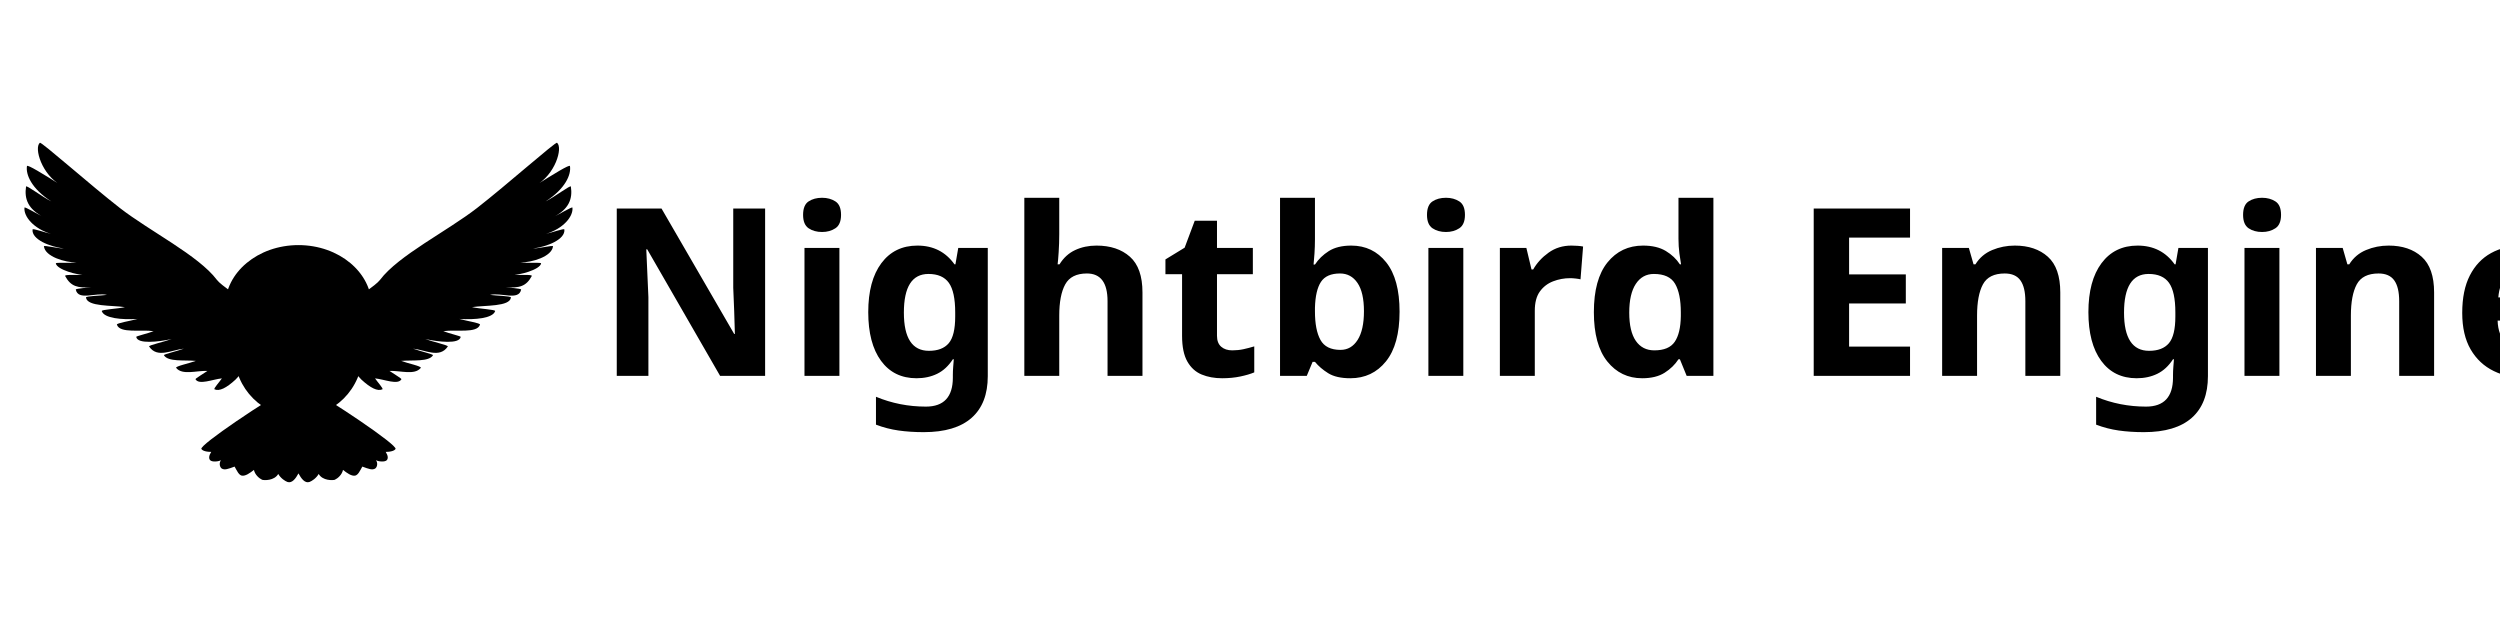
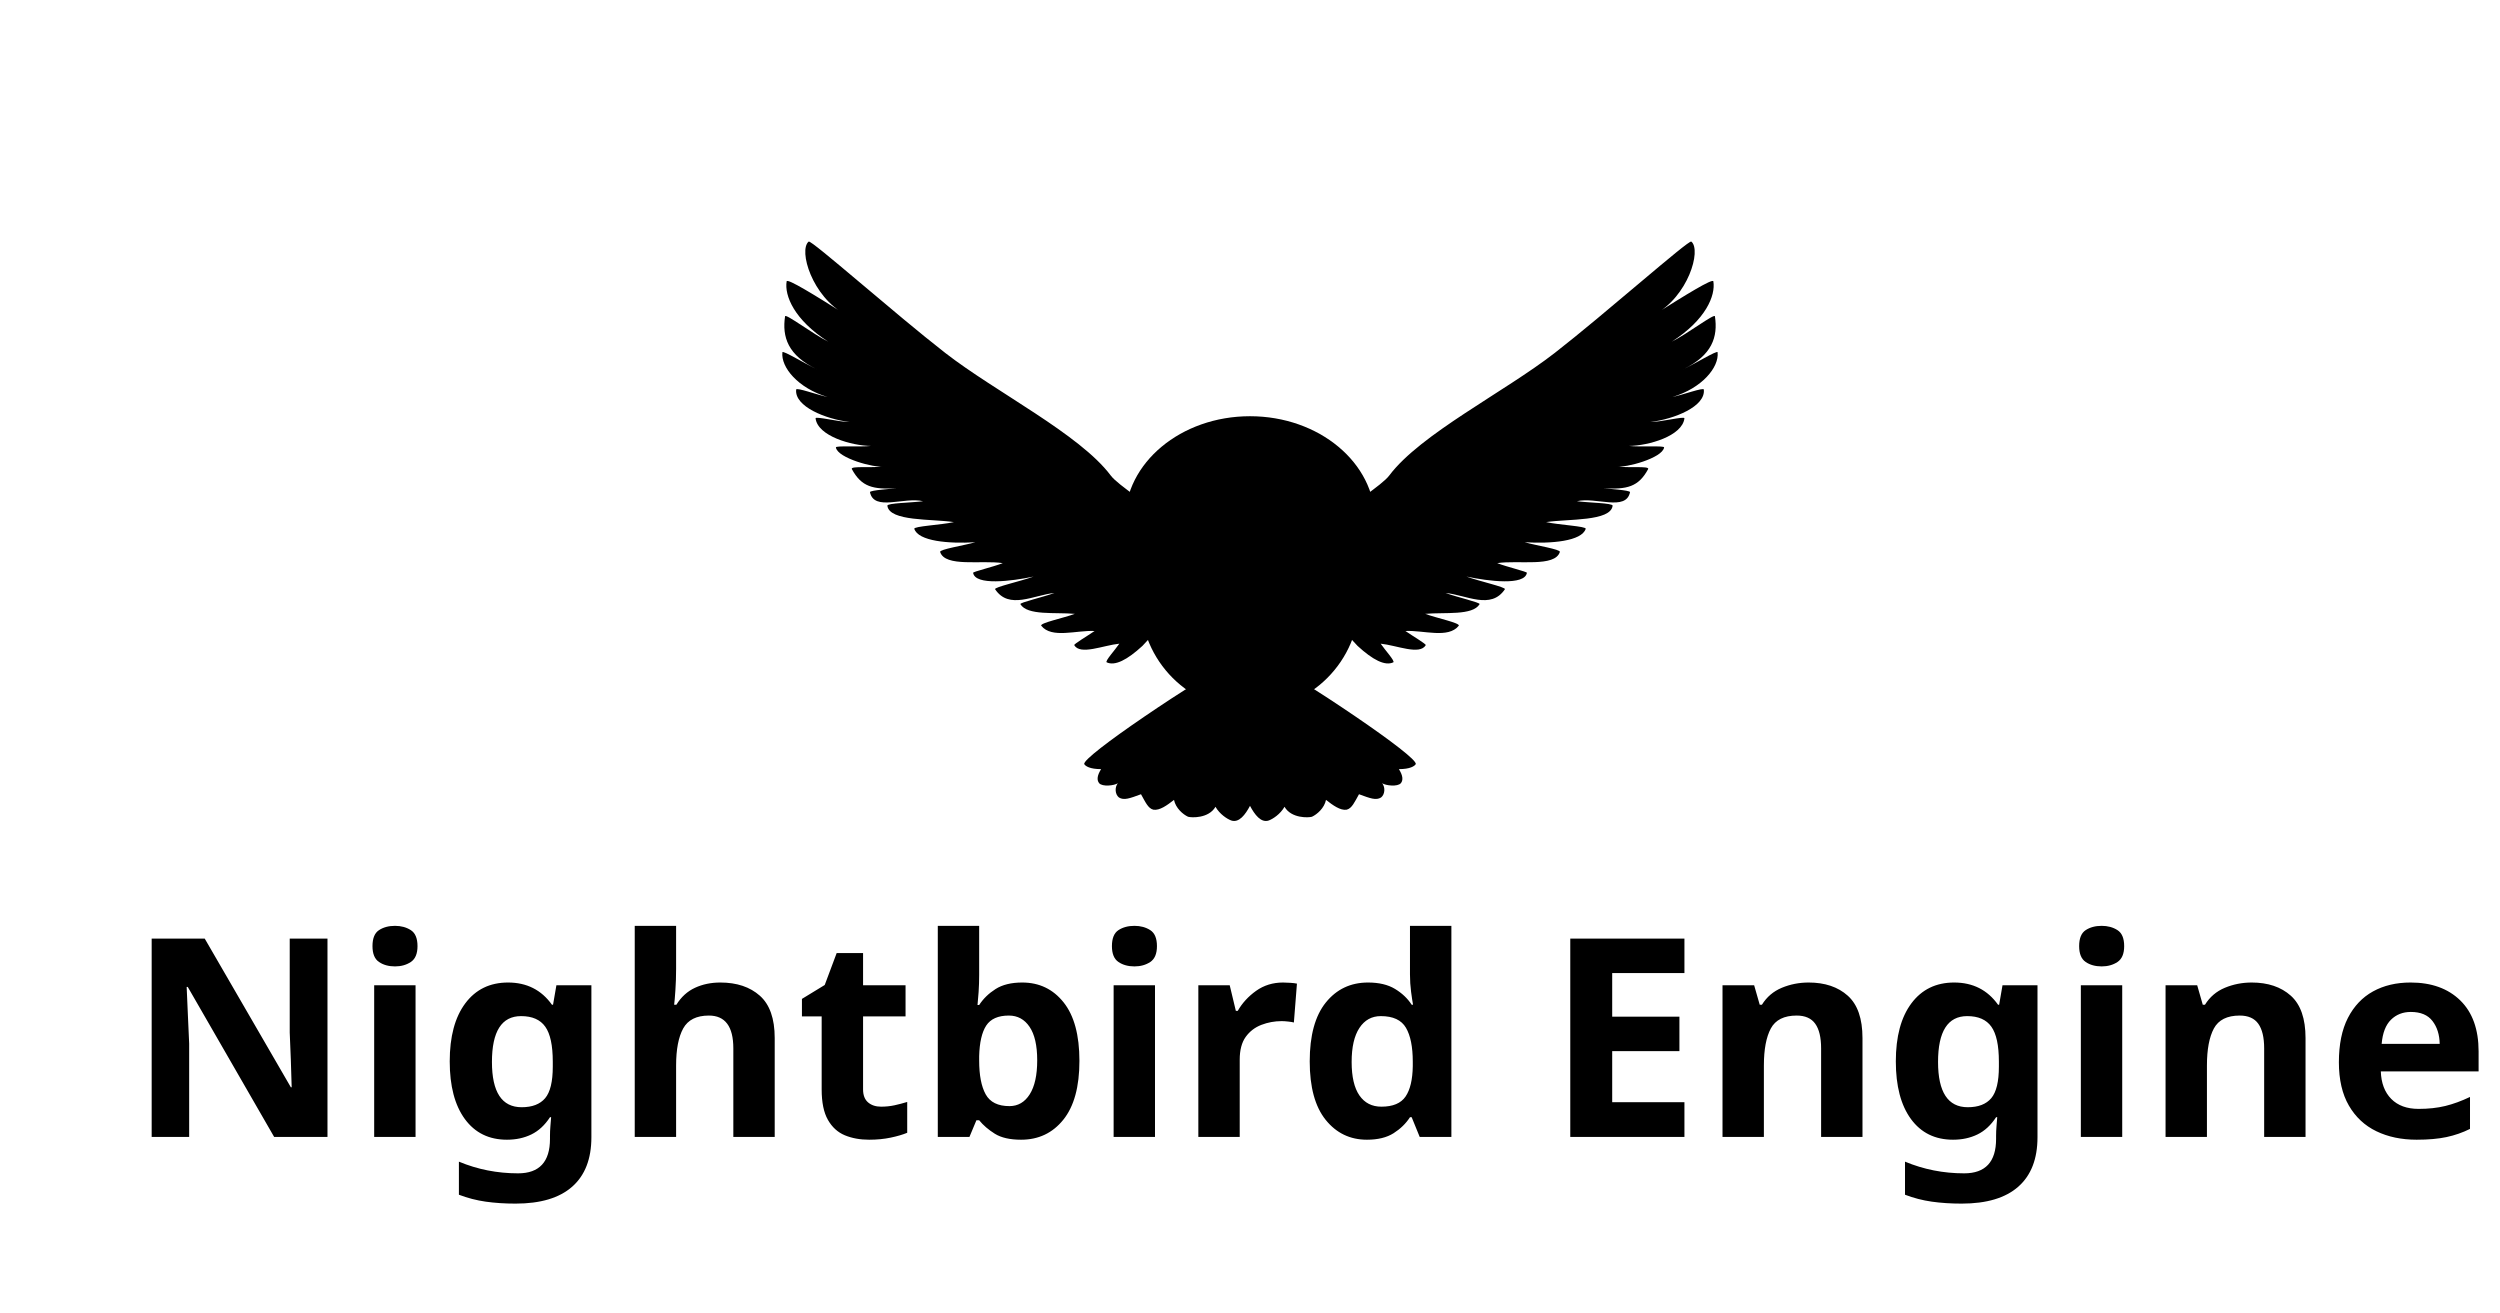
- <svg xmlns="http://www.w3.org/2000/svg" width="2048" height="512" viewBox="0 0 2048 512" version="1.1" id="svg1">
+ <svg xmlns="http://www.w3.org/2000/svg" width="1200" height="630" viewBox="0 0 1200 630" version="1.1" id="svg1">
  <defs id="defs1" />
-   <g id="layer1" transform="translate(-11.49935,-5.215135)">
+   <g id="layer1" transform="translate(344,-6.215135)">
    <path style="fill:#000000;stroke-width:6.97" d="m 286.815,293.896 c -23.112,-24.818 28.592,-49.523 36.066,-59.483 14.895,-19.851 55.269,-40.035 79.4,-58.791 24.131,-18.756 64.353,-54.447 65.552,-53.453 4.986,4.136 -1.616,26.489 -17.69,35.027 15.076,-9.512 27.905,-17.42 28.265,-15.949 1.127,6.807 -3.59,18.486 -19.95,28.962 7.253,-3.583 20.492,-13.664 20.709,-12.173 1.478,9.856 -1.27,18.741 -15.344,25.494 5.246,-2.425 16.465,-9.316 16.622,-8.235 0.819,7.225 -7.531,17.258 -21.649,21.475 4.854,-1.006 14.872,-4.686 15.039,-3.58 0.92,8.161 -14.225,14.198 -25.663,15.594 4.782,0.06 16.4,-2.895 16.358,-1.79 -0.993,8.536 -17.334,13.194 -26.645,13.268 5.383,0.603 16.987,-0.249 16.886,0.716 -0.768,5.18 -18.818,9.942 -22.421,9.077 4.353,0.933 15.575,-0.342 14.77,1.306 -4.644,8.614 -10.2,9.872 -21.491,9.208 1.596,0.239 12.974,0.917 12.784,1.891 -1.929,9.337 -16.435,2.167 -25.498,4.341 5.707,0.743 17.229,0.862 17.15,2.148 -0.943,7.634 -21.4,6.263 -31.925,7.877 6.256,1.386 19.329,1.971 18.997,3.222 -1.897,5.946 -16.482,7.226 -29.287,6.444 5.589,1.597 17.249,3.39 16.886,4.654 -2.369,7.456 -19.838,3.823 -30.078,5.37 4.666,1.835 14.326,4.085 14.248,4.654 -0.991,6.196 -18.355,4.076 -29.023,1.79 5.923,2.202 19.029,5.089 18.469,6.086 -6.699,10.028 -18.533,2.757 -28.495,1.79 5.286,1.96 16.767,4.607 16.358,5.37 -3.343,5.581 -16.62,3.825 -26.121,4.654 5.256,1.994 17.031,4.399 16.095,5.728 -5.036,6.276 -16.809,2.065 -25.593,2.506 3.254,2.268 10.074,6.274 9.762,6.803 -2.893,4.941 -13.984,0.049 -21.635,-0.716 2.013,2.984 7.007,8.395 6.068,8.951 -3.965,1.865 -9.828,-1.137 -17.15,-7.877 z m -61.63,0 C 248.297,269.078 196.593,244.373 189.119,234.413 174.224,214.562 133.85,194.378 109.719,175.622 85.588,156.866 45.366,121.175 44.167,122.17 c -4.986,4.136 1.616,26.489 17.69,35.027 -15.076,-9.512 -27.905,-17.42 -28.265,-15.949 -1.127,6.807 3.59,18.486 19.95,28.962 -7.253,-3.583 -20.492,-13.664 -20.709,-12.173 -1.478,9.856 1.27,18.741 15.344,25.494 -5.246,-2.425 -16.465,-9.316 -16.622,-8.235 -0.819,7.225 7.531,17.258 21.649,21.475 -4.854,-1.006 -14.872,-4.686 -15.039,-3.58 -0.92,8.161 14.225,14.198 25.663,15.594 -4.782,0.06 -16.4,-2.895 -16.358,-1.79 0.993,8.536 17.334,13.194 26.645,13.268 -5.383,0.603 -16.987,-0.249 -16.886,0.716 0.768,5.18 18.818,9.942 22.421,9.077 -4.353,0.933 -15.575,-0.342 -14.77,1.306 4.644,8.614 10.2,9.872 21.491,9.208 -1.596,0.239 -12.974,0.917 -12.784,1.891 1.929,9.337 16.435,2.167 25.498,4.341 -5.707,0.743 -17.229,0.862 -17.15,2.148 0.943,7.634 21.4,6.263 31.925,7.877 -6.256,1.386 -19.329,1.971 -18.997,3.222 1.897,5.946 16.482,7.226 29.287,6.444 -5.589,1.597 -17.249,3.39 -16.886,4.654 2.369,7.456 19.838,3.823 30.078,5.37 -4.666,1.835 -14.326,4.085 -14.248,4.654 0.991,6.196 18.355,4.076 29.023,1.79 -5.923,2.202 -19.029,5.089 -18.469,6.086 6.699,10.028 18.533,2.757 28.495,1.79 -5.286,1.96 -16.767,4.607 -16.358,5.37 3.343,5.581 16.62,3.825 26.121,4.654 -5.256,1.994 -17.031,4.399 -16.095,5.728 5.036,6.276 16.809,2.065 25.593,2.506 -3.254,2.268 -10.074,6.274 -9.762,6.803 2.893,4.941 13.984,0.049 21.635,-0.716 -2.013,2.984 -7.007,8.395 -6.068,8.951 3.965,1.865 9.828,-1.137 17.15,-7.877 z" id="path8" />
    <circle style="fill:#000000;stroke-width:4.252" id="path1-8" cx="256" cy="294.5" r="52.5" />
    <ellipse style="fill:#000000;stroke-width:4.436" id="path1" cx="256" cy="256" rx="60" ry="50" />
    <path style="fill:#000000;stroke-width:5.669" d="m 261.011,354.968 c 17.001,9.221 49.862,30.649 48.95,32.664 -0.341,0.557 -1.662,1.428 -4.972,1.424 1.228,1.895 1.281,3.167 0.586,4.02 -0.991,1.111 -4.498,0.69 -5.518,0.019 0.964,1.204 0.818,3.196 -0.332,4.079 -1.485,0.907 -3.23,0.246 -6.519,-0.928 -1.28,2.2 -2.088,4.071 -3.649,4.429 -1.834,0.298 -4.056,-1.257 -6.097,-2.809 -0.492,2.357 -2.65,4.164 -4.153,4.833 -0.986,0.289 -6.093,0.523 -8.099,-2.853 -1.275,2.146 -3.432,3.474 -4.629,3.914 -2.334,0.79 -4.204,-1.706 -5.568,-4.187 z m 2e-5,0 c -17.001,9.221 -49.862,30.649 -48.95,32.664 0.341,0.557 1.662,1.428 4.972,1.424 -1.228,1.895 -1.281,3.167 -0.586,4.02 0.991,1.111 4.498,0.69 5.518,0.019 -0.964,1.204 -0.818,3.196 0.332,4.079 1.485,0.907 3.23,0.246 6.519,-0.928 1.28,2.2 2.088,4.071 3.649,4.429 1.834,0.298 4.056,-1.257 6.097,-2.809 0.492,2.357 2.65,4.164 4.153,4.833 0.986,0.289 6.093,0.523 8.099,-2.853 1.275,2.146 3.432,3.474 4.629,3.914 2.334,0.79 4.204,-1.706 5.568,-4.187 z" id="path5" transform="matrix(1.62506,0,0,1.675491,-168.1582,-276.4612)" />
  </g>
-   <text xml:space="preserve" style="font-style:italic;font-variant:normal;font-weight:normal;font-stretch:normal;font-size:192px;line-height:0.7;font-family:'Monotype Corsiva';-inkscape-font-specification:'Monotype Corsiva Italic';text-align:start;letter-spacing:0px;word-spacing:0px;writing-mode:lr-tb;direction:ltr;text-anchor:start;fill:#f9f9f9;stroke-width:5.669" x="487.968" y="307.936" id="text1">
-     <tspan id="tspan1" x="487.968" y="307.936" style="font-style:normal;font-variant:normal;font-weight:bold;font-stretch:normal;font-family:Archivo;-inkscape-font-specification:'Archivo Bold';fill:#000000">Nightbird Engine</tspan>
+   <text xml:space="preserve" style="font-style:italic;font-variant:normal;font-weight:normal;font-stretch:normal;font-size:133.333px;line-height:0.7;font-family:'Monotype Corsiva';-inkscape-font-specification:'Monotype Corsiva Italic';text-align:start;letter-spacing:0px;word-spacing:0px;writing-mode:lr-tb;direction:ltr;text-anchor:start;fill:#f9f9f9;stroke-width:5.669" x="60.801" y="545.734" id="text1">
+     <tspan id="tspan1" x="60.801" y="545.734" style="font-style:normal;font-variant:normal;font-weight:bold;font-stretch:normal;font-size:133.333px;font-family:Archivo;-inkscape-font-specification:'Archivo Bold';fill:#000000">Nightbird Engine</tspan>
  </text>
</svg>
